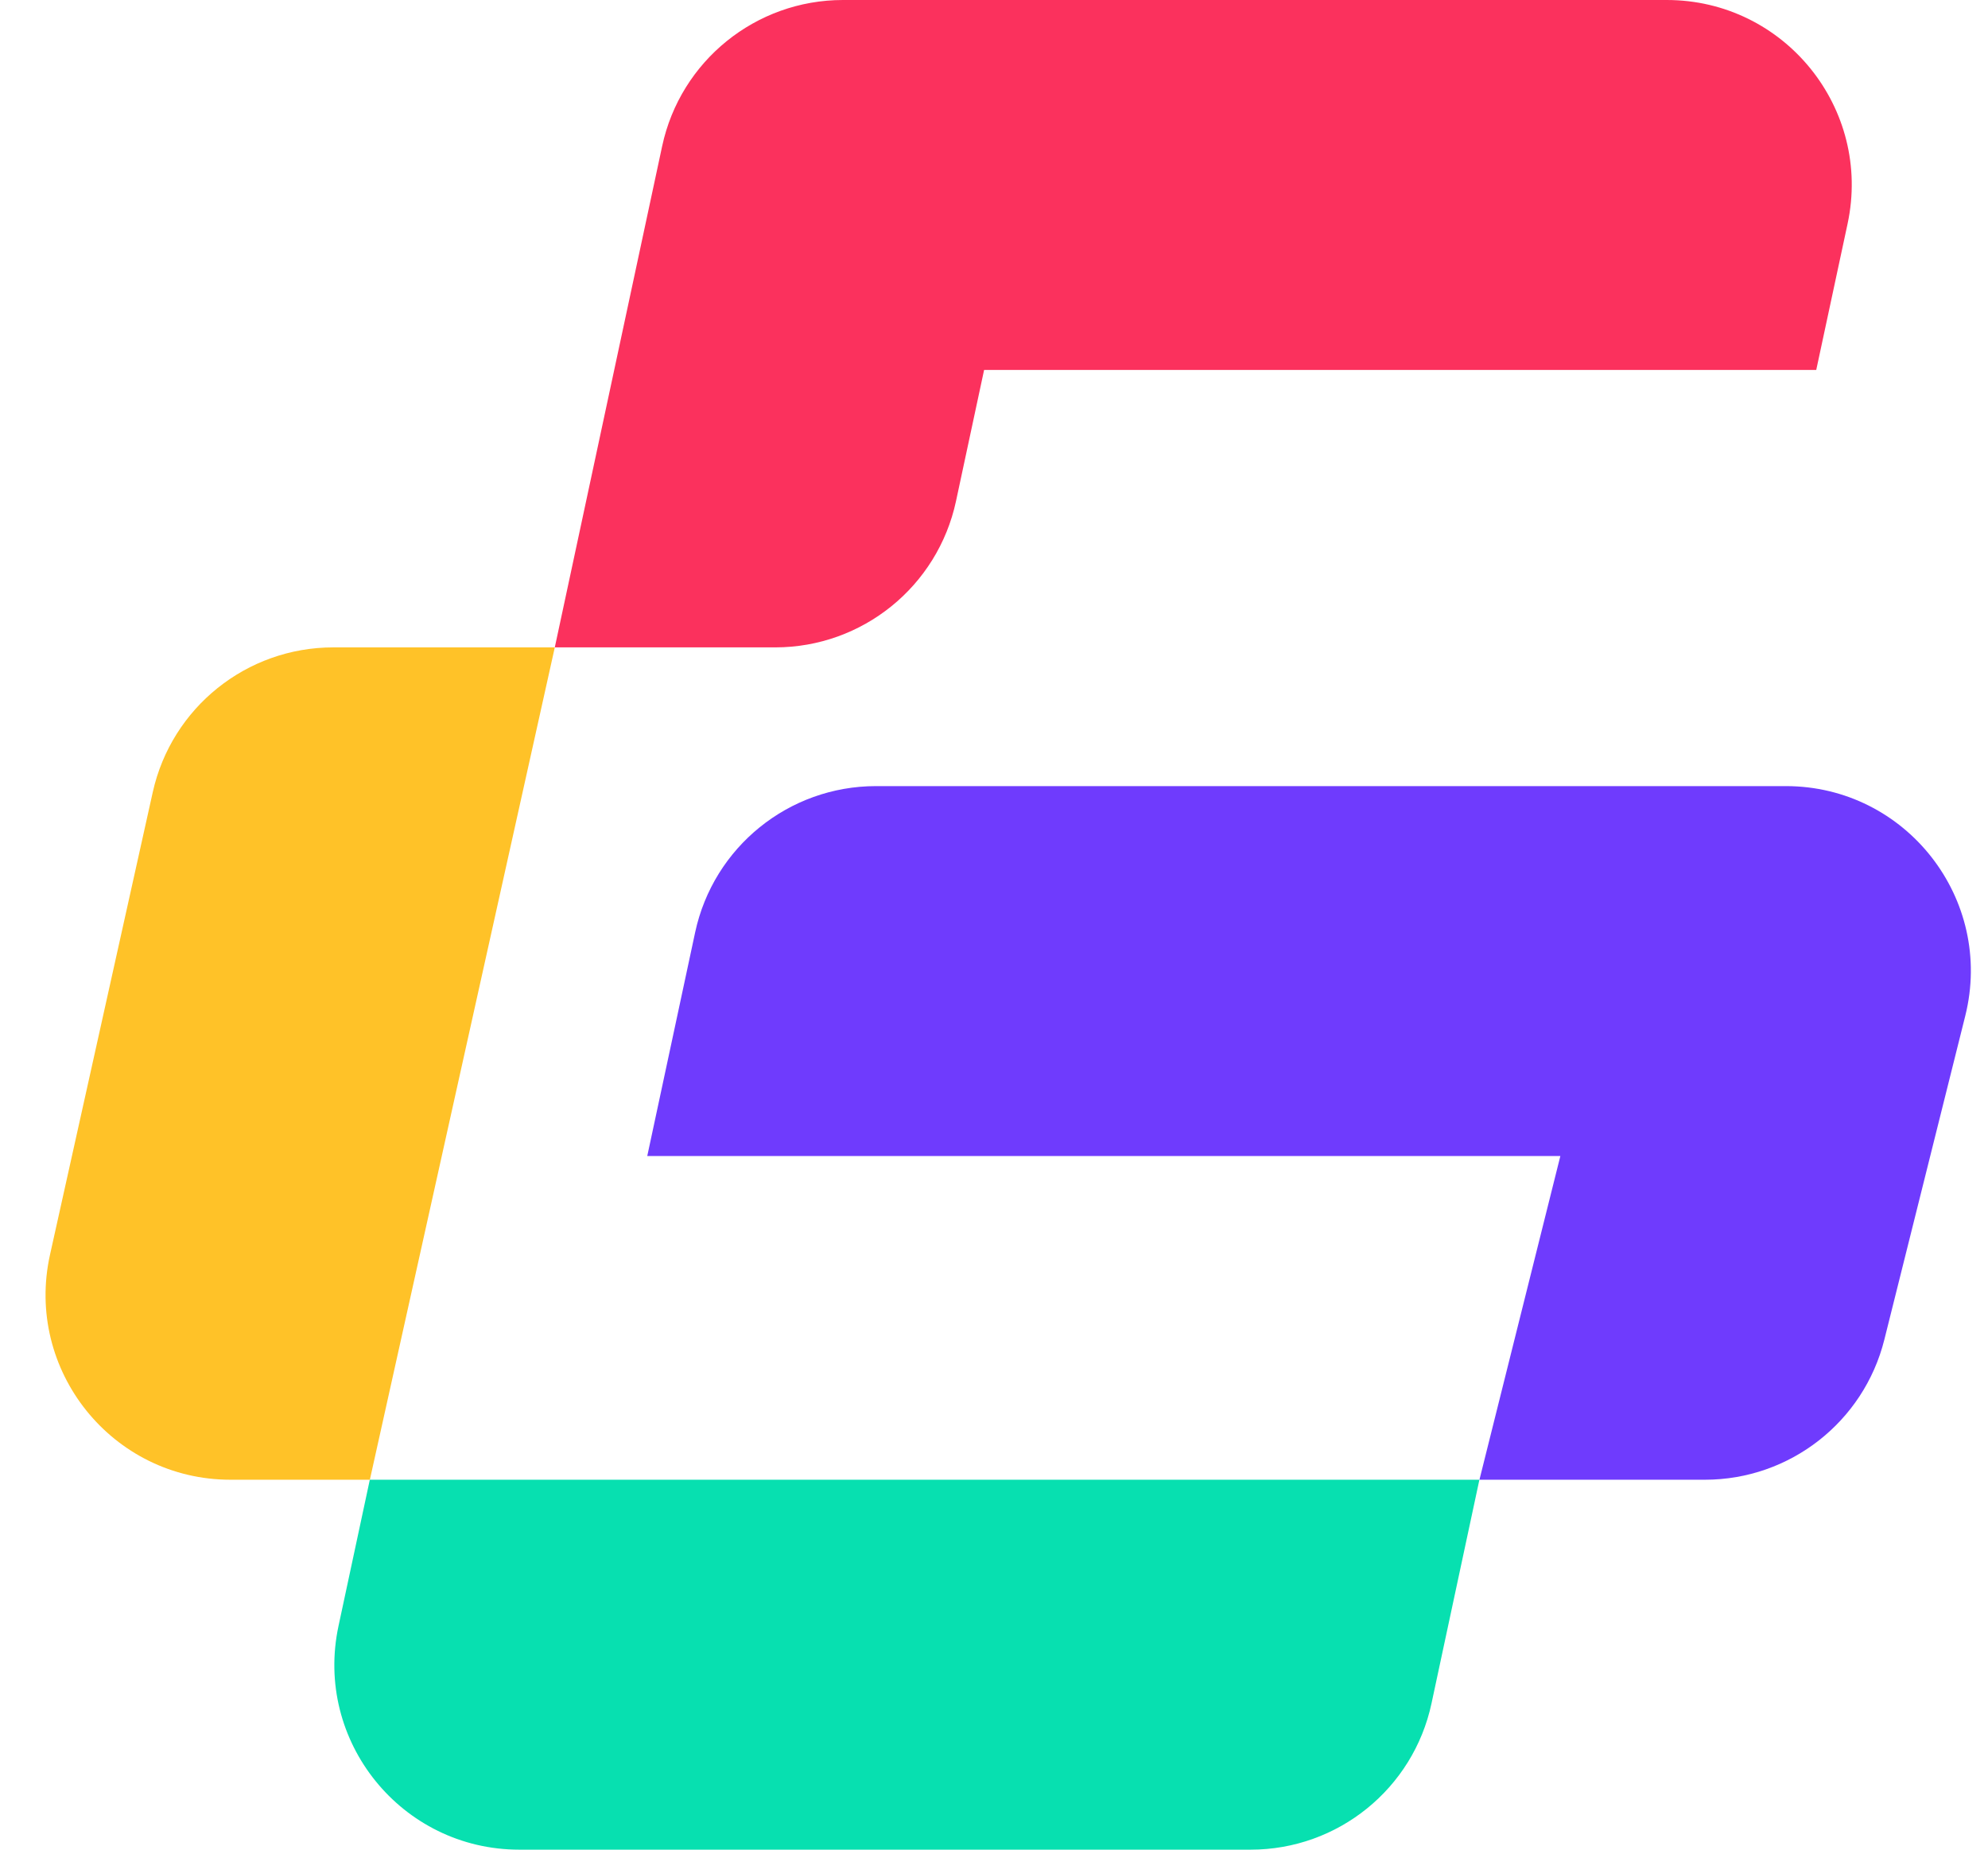
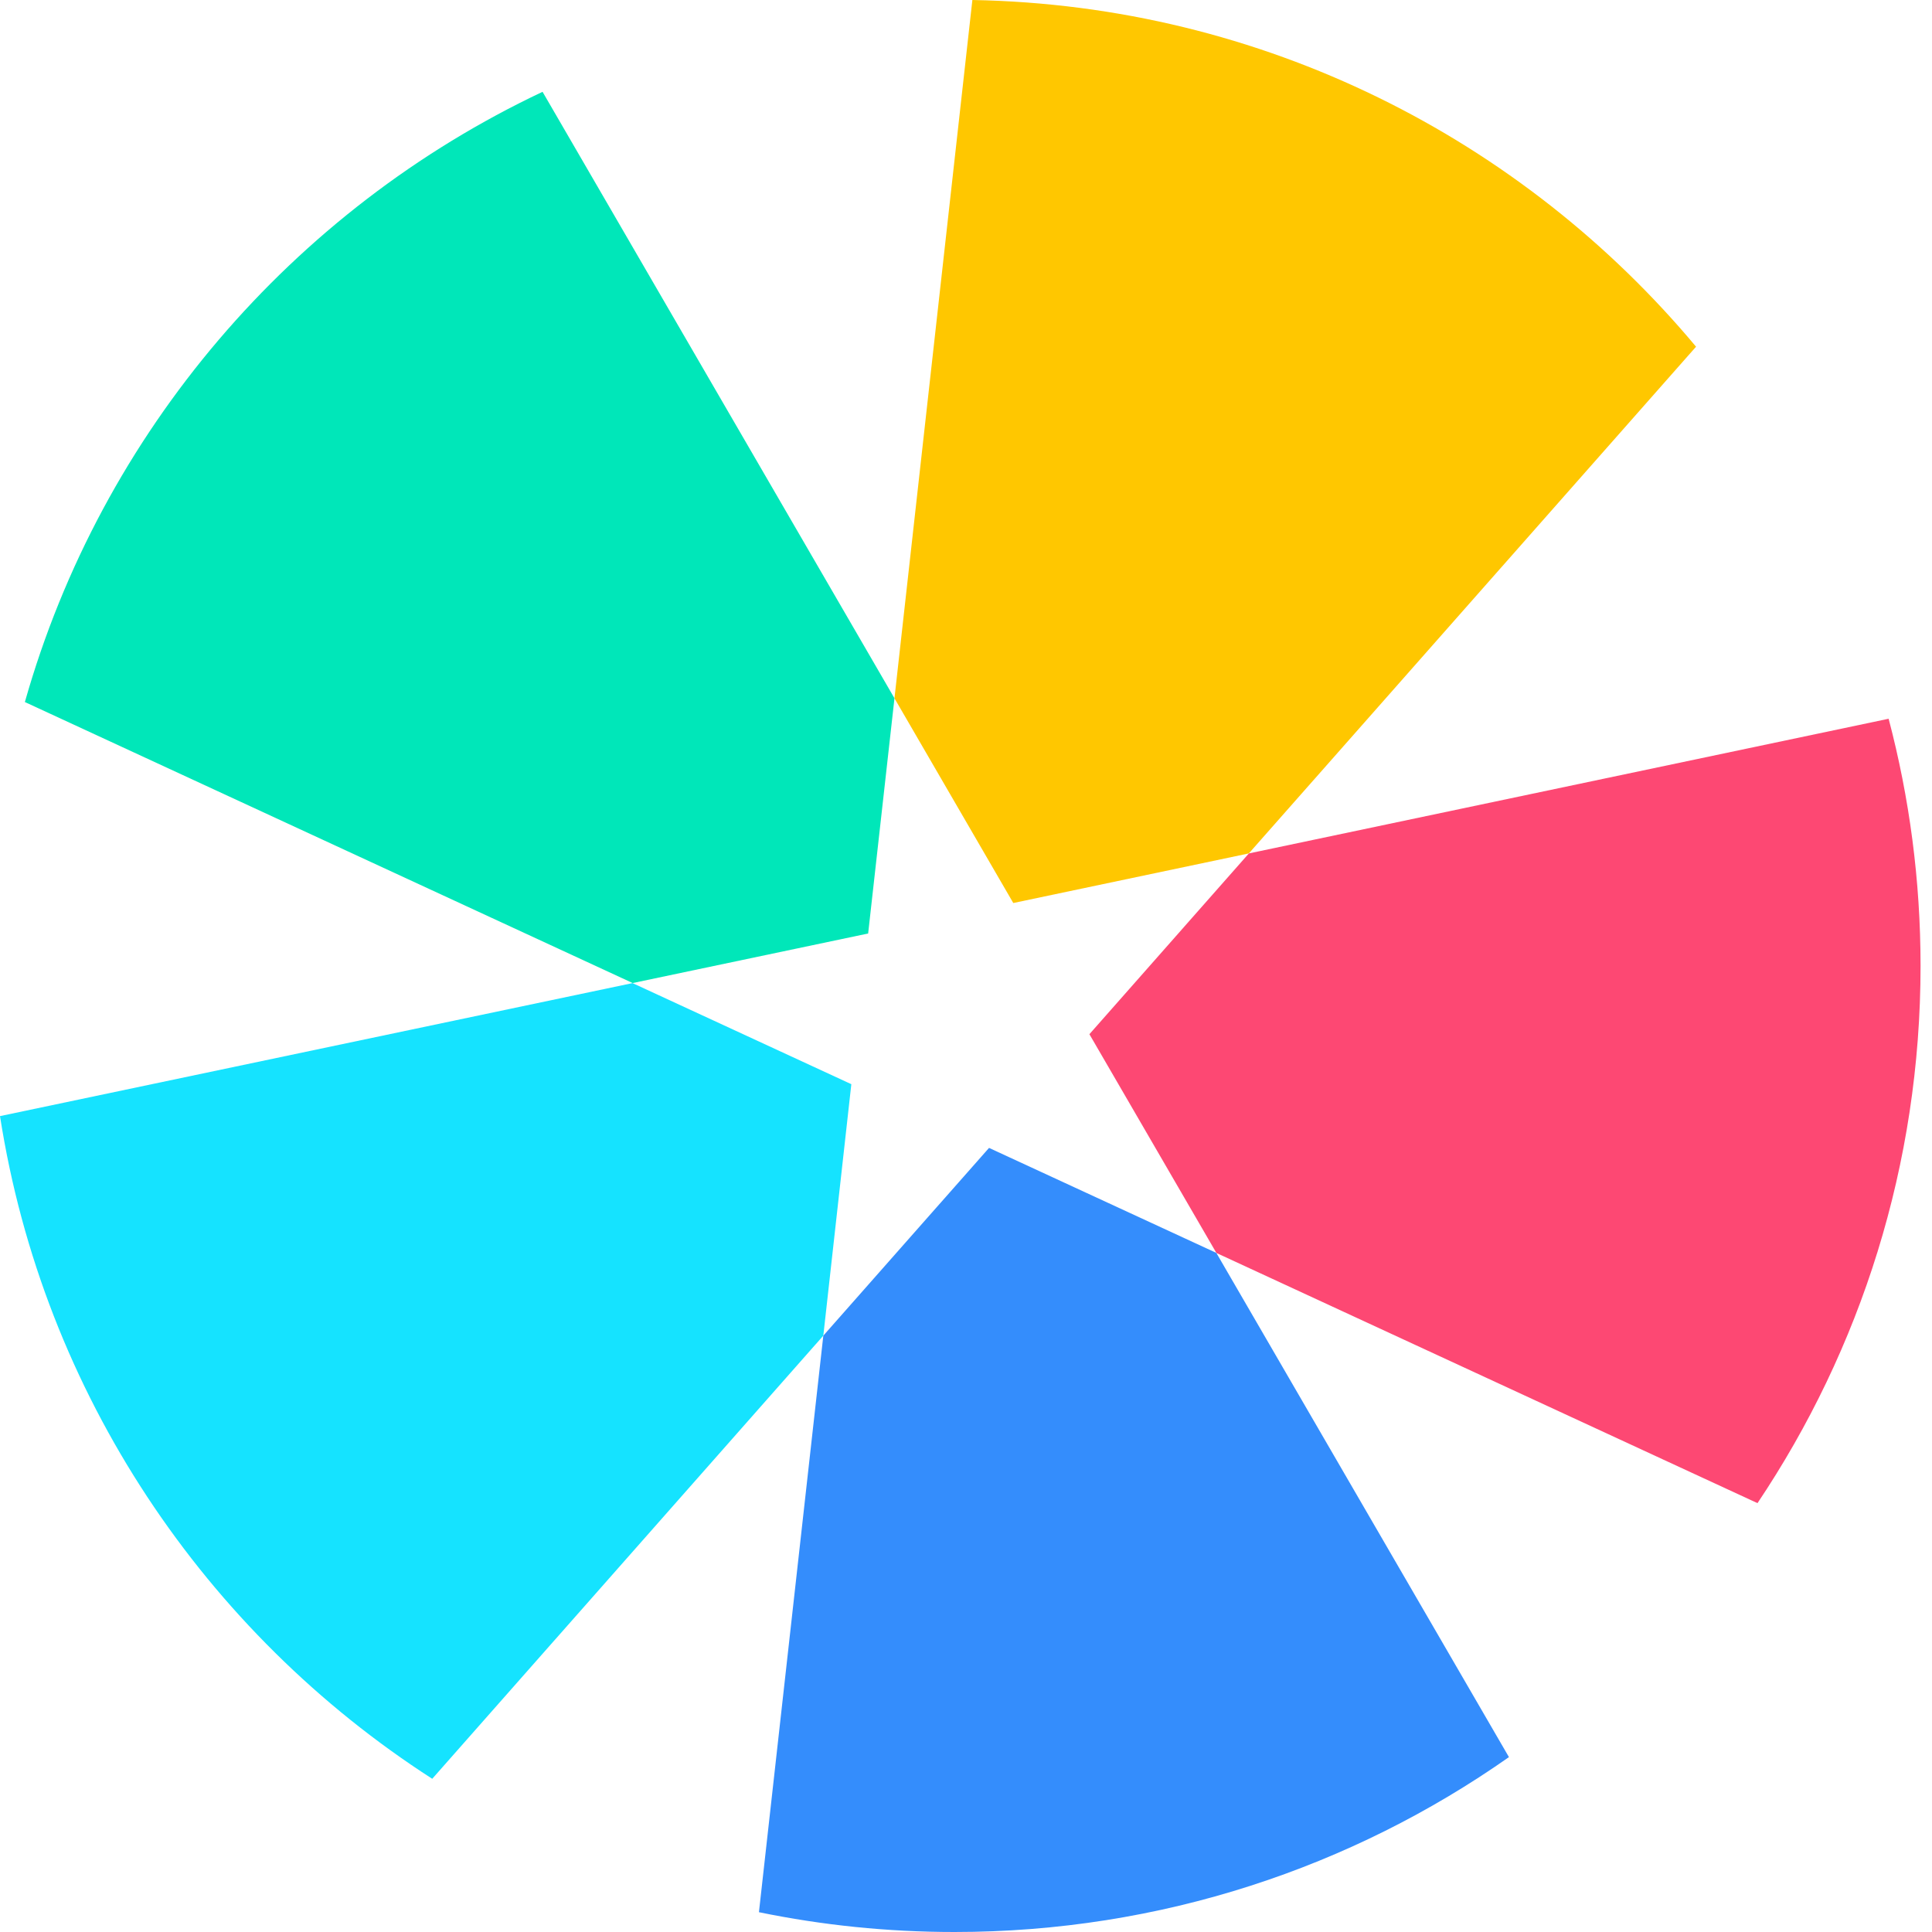
- <svg xmlns="http://www.w3.org/2000/svg" width="43" height="40" viewBox="0 0 43 40" fill="none">
-   <path d="M3.304 17.132C3.711 15.302 5.334 14 7.209 14H12L8 32H4.986C2.428 32 0.527 29.63 1.082 27.132L3.304 17.132Z" fill="#FFC228" />
-   <path d="M39.285 8H21.286L20.678 10.838C20.282 12.682 18.653 14 16.767 14H12L14.322 3.162C14.717 1.318 16.347 0 18.233 0H36.051C38.598 0 40.496 2.348 39.963 4.838L39.285 8Z" fill="#FB315D" />
-   <path d="M30.963 36.838C30.568 38.682 28.938 40 27.051 40H11.233C8.686 40 6.788 37.652 7.322 35.162L7.999 32H31.999L30.963 36.838Z" fill="#07E0B0" />
-   <path d="M38.627 17C41.229 17 43.139 19.446 42.508 21.97L40.758 28.97C40.312 30.751 38.712 32 36.877 32H32L33.75 25H14L15.036 20.162C15.432 18.318 17.061 17 18.948 17H38.627Z" fill="#6F3BFD" />
+ <svg xmlns="http://www.w3.org/2000/svg" width="40" height="40" viewBox="0 0 40 40" fill="none">
+   <path d="M13.096 20.354L17.626 22.447L17.046 27.653L8.949 36.828C4.249 33.802 0.898 28.861 0 23.108L13.096 20.354Z" fill="#15E3FF" />
+   <path d="M25.183 25.94L31.241 36.379C27.992 38.66 24.033 40 19.761 40C18.374 40 17.021 39.859 15.713 39.59L17.046 27.653L20.477 23.766L25.183 25.94Z" fill="#348DFC" />
+   <path d="M39.102 14.881C39.533 16.514 39.763 18.229 39.763 19.998C39.763 24.114 38.519 27.94 36.387 31.121L25.184 25.941L22.555 21.412L25.857 17.669L39.102 14.881Z" fill="#FD4873" />
+   <path d="M17.046 27.652L17.046 27.653L17.169 26.552L17.046 27.652Z" fill="#FFC700" />
+   <path d="M20.132 0C26.151 0.109 31.519 2.877 35.115 7.178L25.856 17.669L20.979 18.696L18.519 14.457L20.132 0Z" fill="#FFC700" />
+   <path d="M18.519 14.457L17.974 19.327L13.099 20.353L0.515 14.535C2.1 8.94 6.058 4.344 11.233 1.901L18.519 14.457Z" fill="#00E7B9" />
</svg>
